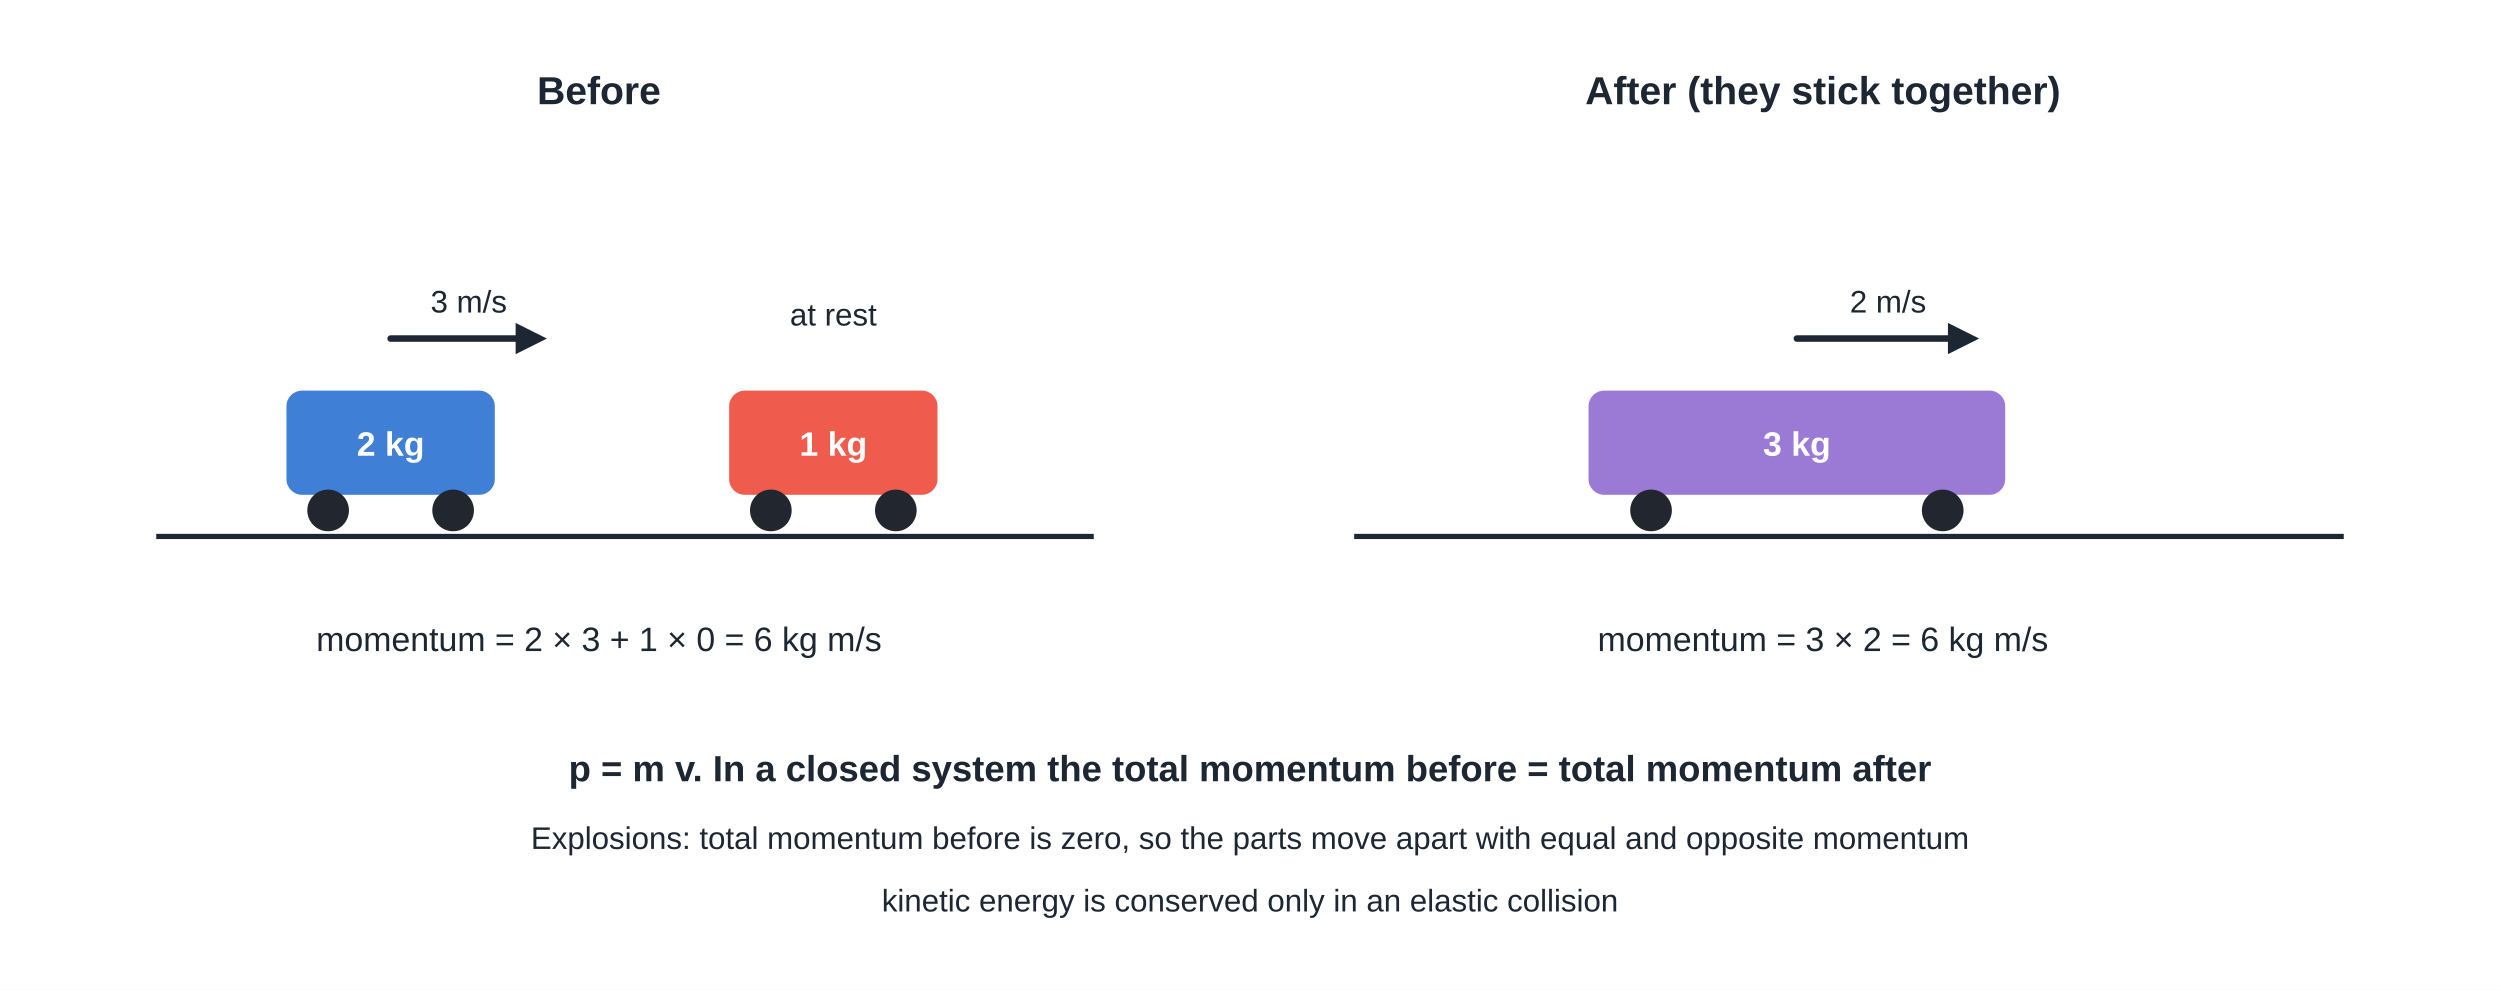
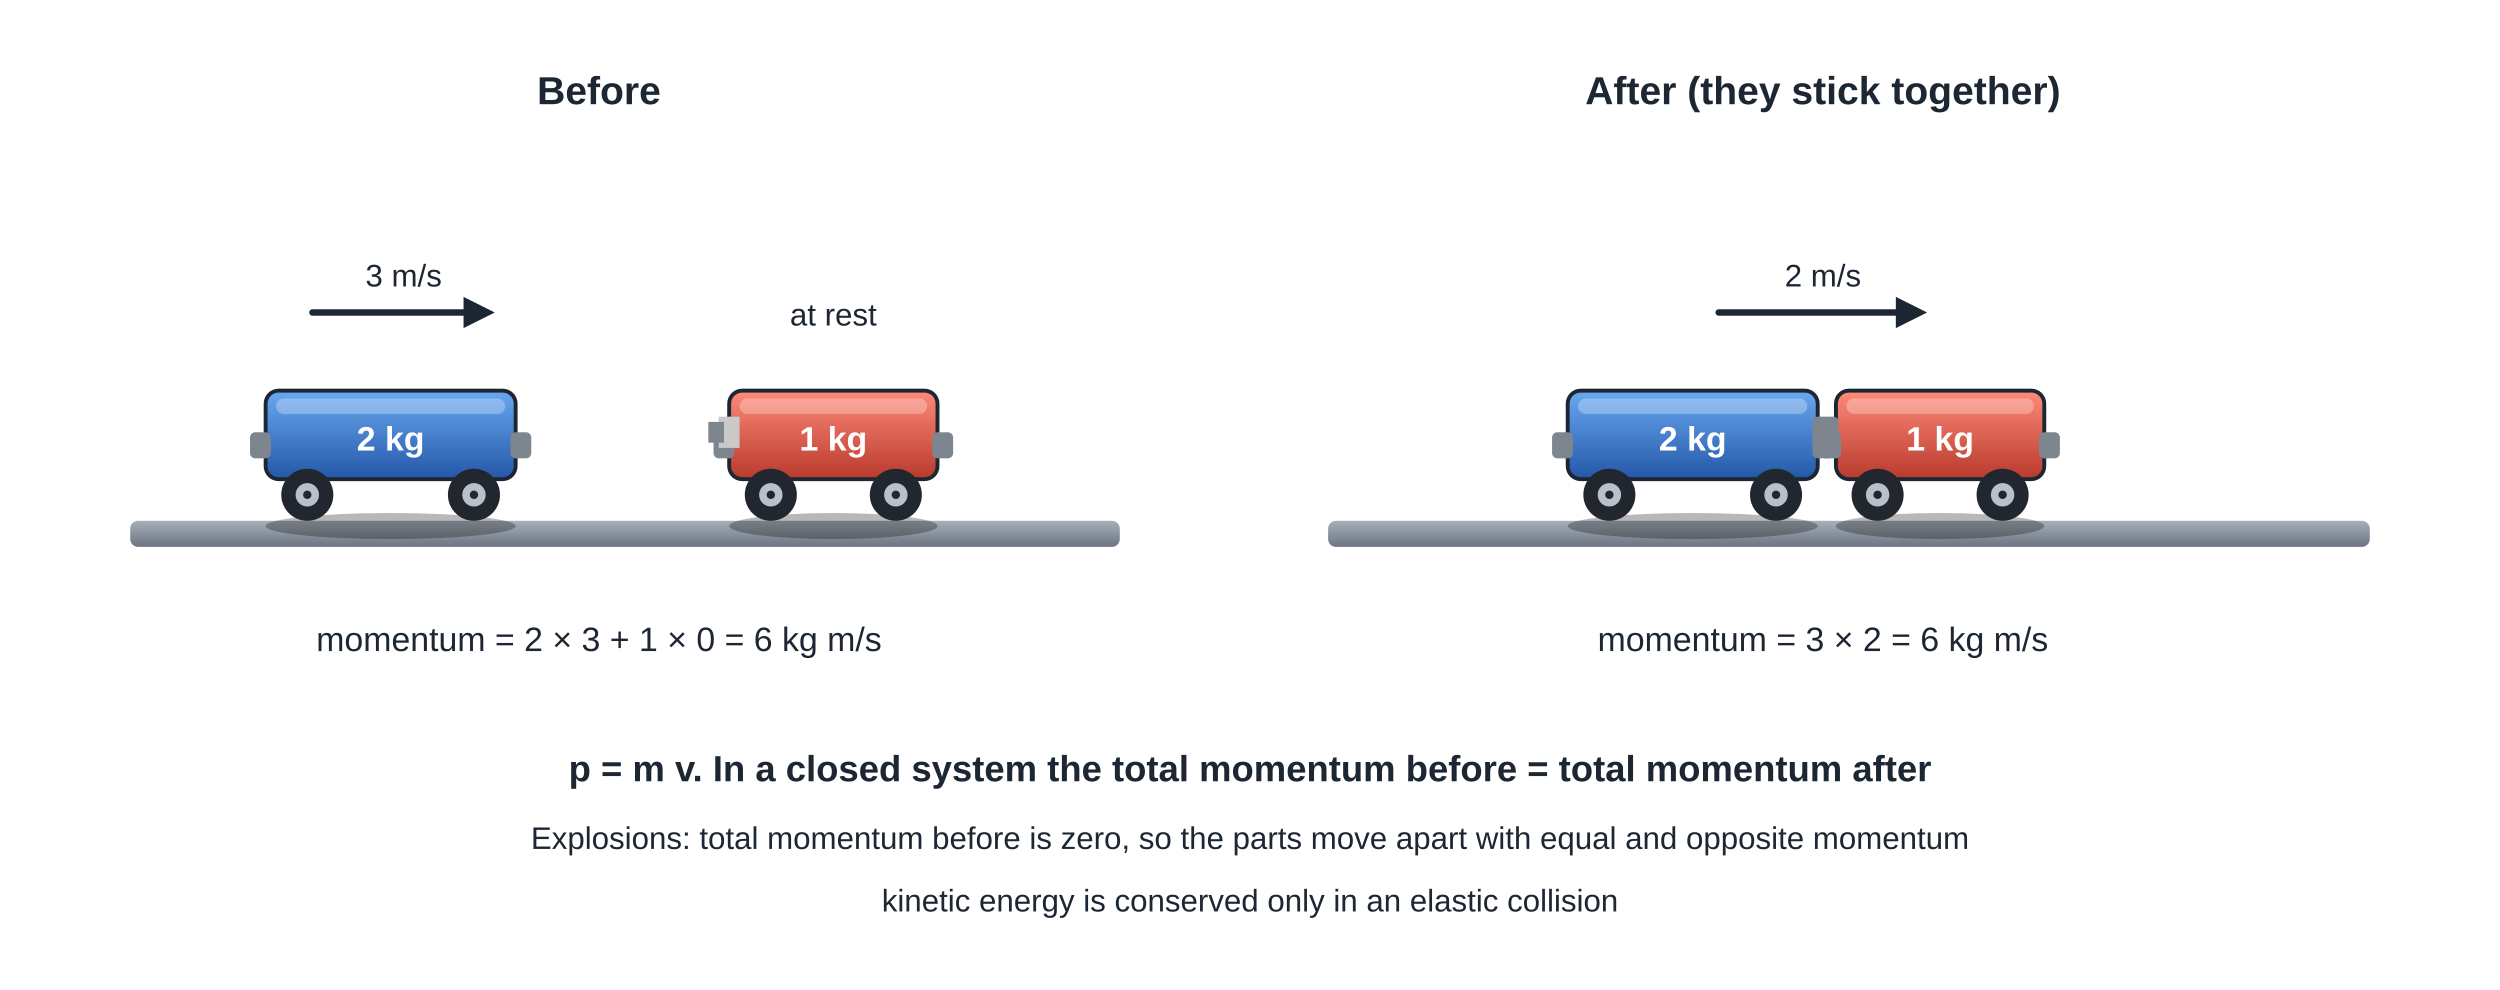
<svg xmlns="http://www.w3.org/2000/svg" viewBox="0 0 960 380" role="img" aria-label="Conservation of momentum when two trolleys collide and stick together" width="960" height="380" font-family="Arial, Helvetica, sans-serif" color="#1d2733">
  <rect x="0" y="0" width="960" height="380" fill="#ffffff" />
  <defs />
+   <defs>
+     <linearGradient id="sgco15fl" x1="0" y1="0" x2="0" y2="1">
+       <stop offset="0" stop-color="#a6b0bb" />
+       <stop offset="1" stop-color="#6b7480" />
+     </linearGradient>
+   </defs>
  <text x="230.0" y="40.0" font-size="15" text-anchor="middle" class="sf-lab" fill="#1d2733" font-weight="700">Before</text>
  <text x="700.0" y="40.0" font-size="15" text-anchor="middle" class="sf-lab" fill="#1d2733" font-weight="700">After (they stick together)</text>
-   <rect x="110" y="150" width="80" height="40" rx="6" fill="#3f7fd6" />
-   <circle cx="126" cy="196" r="8" fill="#22262e" />
-   <circle cx="174" cy="196" r="8" fill="#22262e" />
-   <text x="150.0" y="175.0" font-size="13" text-anchor="middle" class="sf-lab" fill="#1d2733" font-weight="700" style="fill:#fff">2 kg</text>
-   <path d="M150.0 130.0L198.0 130.0" stroke="#1d2733" stroke-width="2.5" fill="none" stroke-linecap="round" />
-   <path d="M210.0 130.0L198.0 136.0L198.0 124.0Z" fill="#1d2733" />
-   <text x="180.0" y="120.0" font-size="12" text-anchor="middle" class="sf-lab" fill="#1d2733">3 m/s</text>
-   <rect x="280" y="150" width="80" height="40" rx="6" fill="#ef5b4c" />
-   <circle cx="296" cy="196" r="8" fill="#22262e" />
-   <circle cx="344" cy="196" r="8" fill="#22262e" />
-   <text x="320.0" y="175.0" font-size="13" text-anchor="middle" class="sf-lab" fill="#1d2733" font-weight="700" style="fill:#fff">1 kg</text>
+   <rect x="50" y="200" width="380" height="10" rx="3" fill="url(#sgco15fl)" />
+   <rect x="510" y="200" width="400" height="10" rx="3" fill="url(#sgco15fl)" />
+   <ellipse cx="150.0" cy="202.0" rx="48.0" ry="5.0" fill="#000" opacity="0.28" />
+   <defs>
+     <linearGradient id="sgco15a" x1="0" y1="0" x2="0" y2="1">
+       <stop offset="0" stop-color="#6aa8f0" />
+       <stop offset="1" stop-color="#2457a8" />
+     </linearGradient>
+   </defs>
+   <rect x="102.0" y="150" width="96" height="34" rx="5" fill="url(#sgco15a)" stroke="#1d2733" stroke-width="1.5" />
+   <rect x="106.0" y="153" width="88" height="6" rx="3" fill="#fff" opacity=".28" />
+   <rect x="96.0" y="166" width="8" height="10" rx="2" fill="#7d858f" />
+   <rect x="196.0" y="166" width="8" height="10" rx="2" fill="#7d858f" />
+   <circle cx="118.0" cy="190" r="10" fill="#22262e" />
+   <circle cx="118.0" cy="190" r="4.5" fill="#b8c0c8" />
+   <circle cx="118.0" cy="190" r="1.6" fill="#22262e" />
+   <circle cx="182.0" cy="190" r="10" fill="#22262e" />
+   <circle cx="182.0" cy="190" r="4.5" fill="#b8c0c8" />
+   <circle cx="182.0" cy="190" r="1.6" fill="#22262e" />
+   <text x="150.0" y="173.0" font-size="13" text-anchor="middle" class="sf-lab" fill="#1d2733" font-weight="700" style="fill:#fff">2 kg</text>
+   <path d="M120.0 120.0L178.0 120.0" stroke="#1d2733" stroke-width="2.5" fill="none" stroke-linecap="round" />
+   <path d="M190.0 120.0L178.0 126.0L178.0 114.0Z" fill="#1d2733" />
+   <text x="155.0" y="110.0" font-size="12" text-anchor="middle" class="sf-lab" fill="#1d2733">3 m/s</text>
+   <ellipse cx="320.0" cy="202.0" rx="40.0" ry="5.0" fill="#000" opacity="0.28" />
+   <defs>
+     <linearGradient id="sgco15b" x1="0" y1="0" x2="0" y2="1">
+       <stop offset="0" stop-color="#ff8a7a" />
+       <stop offset="1" stop-color="#b83a2c" />
+     </linearGradient>
+   </defs>
+   <rect x="280.0" y="150" width="80" height="34" rx="5" fill="url(#sgco15b)" stroke="#1d2733" stroke-width="1.5" />
+   <rect x="284.0" y="153" width="72" height="6" rx="3" fill="#fff" opacity=".28" />
+   <rect x="274.0" y="166" width="8" height="10" rx="2" fill="#7d858f" />
+   <rect x="358.0" y="166" width="8" height="10" rx="2" fill="#7d858f" />
+   <circle cx="296.0" cy="190" r="10" fill="#22262e" />
+   <circle cx="296.0" cy="190" r="4.5" fill="#b8c0c8" />
+   <circle cx="296.0" cy="190" r="1.6" fill="#22262e" />
+   <circle cx="344.0" cy="190" r="10" fill="#22262e" />
+   <circle cx="344.0" cy="190" r="4.5" fill="#b8c0c8" />
+   <circle cx="344.0" cy="190" r="1.6" fill="#22262e" />
+   <text x="320.0" y="173.0" font-size="13" text-anchor="middle" class="sf-lab" fill="#1d2733" font-weight="700" style="fill:#fff">1 kg</text>
  <text x="320.0" y="125.0" font-size="12" text-anchor="middle" class="sf-lab" fill="#1d2733">at rest</text>
-   <path d="M60 206H420M520 206H900" stroke="#1d2733" stroke-width="2" />
-   <rect x="610" y="150" width="160" height="40" rx="6" fill="#9b7ad6" />
-   <circle cx="634" cy="196" r="8" fill="#22262e" />
-   <circle cx="746" cy="196" r="8" fill="#22262e" />
-   <text x="690.0" y="175.0" font-size="13" text-anchor="middle" class="sf-lab" fill="#1d2733" font-weight="700" style="fill:#fff">3 kg</text>
-   <path d="M690.0 130.0L748.0 130.0" stroke="#1d2733" stroke-width="2.5" fill="none" stroke-linecap="round" />
-   <path d="M760.0 130.0L748.0 136.0L748.0 124.0Z" fill="#1d2733" />
-   <text x="725.0" y="120.0" font-size="12" text-anchor="middle" class="sf-lab" fill="#1d2733">2 m/s</text>
+   <rect x="276" y="160" width="8" height="12" fill="#c9c9c9" />
+   <path d="M278 162h-6v8h6" fill="#7d858f" />
+   <ellipse cx="650.0" cy="202.0" rx="48.0" ry="5.0" fill="#000" opacity="0.28" />
+   <defs>
+     <linearGradient id="sgco15c" x1="0" y1="0" x2="0" y2="1">
+       <stop offset="0" stop-color="#6aa8f0" />
+       <stop offset="1" stop-color="#2457a8" />
+     </linearGradient>
+   </defs>
+   <rect x="602.0" y="150" width="96" height="34" rx="5" fill="url(#sgco15c)" stroke="#1d2733" stroke-width="1.5" />
+   <rect x="606.0" y="153" width="88" height="6" rx="3" fill="#fff" opacity=".28" />
+   <rect x="596.0" y="166" width="8" height="10" rx="2" fill="#7d858f" />
+   <rect x="696.0" y="166" width="8" height="10" rx="2" fill="#7d858f" />
+   <circle cx="618.0" cy="190" r="10" fill="#22262e" />
+   <circle cx="618.0" cy="190" r="4.5" fill="#b8c0c8" />
+   <circle cx="618.0" cy="190" r="1.6" fill="#22262e" />
+   <circle cx="682.0" cy="190" r="10" fill="#22262e" />
+   <circle cx="682.0" cy="190" r="4.5" fill="#b8c0c8" />
+   <circle cx="682.0" cy="190" r="1.6" fill="#22262e" />
+   <text x="650.0" y="173.0" font-size="13" text-anchor="middle" class="sf-lab" fill="#1d2733" font-weight="700" style="fill:#fff">2 kg</text>
+   <ellipse cx="745.0" cy="202.0" rx="40.0" ry="5.0" fill="#000" opacity="0.28" />
+   <defs>
+     <linearGradient id="sgco15d" x1="0" y1="0" x2="0" y2="1">
+       <stop offset="0" stop-color="#ff8a7a" />
+       <stop offset="1" stop-color="#b83a2c" />
+     </linearGradient>
+   </defs>
+   <rect x="705.0" y="150" width="80" height="34" rx="5" fill="url(#sgco15d)" stroke="#1d2733" stroke-width="1.5" />
+   <rect x="709.0" y="153" width="72" height="6" rx="3" fill="#fff" opacity=".28" />
+   <rect x="699.0" y="166" width="8" height="10" rx="2" fill="#7d858f" />
+   <rect x="783.0" y="166" width="8" height="10" rx="2" fill="#7d858f" />
+   <circle cx="721.0" cy="190" r="10" fill="#22262e" />
+   <circle cx="721.0" cy="190" r="4.5" fill="#b8c0c8" />
+   <circle cx="721.0" cy="190" r="1.6" fill="#22262e" />
+   <circle cx="769.0" cy="190" r="10" fill="#22262e" />
+   <circle cx="769.0" cy="190" r="4.5" fill="#b8c0c8" />
+   <circle cx="769.0" cy="190" r="1.6" fill="#22262e" />
+   <text x="745.0" y="173.0" font-size="13" text-anchor="middle" class="sf-lab" fill="#1d2733" font-weight="700" style="fill:#fff">1 kg</text>
+   <rect x="696" y="160" width="10" height="12" rx="2" fill="#7d858f" />
+   <path d="M660.0 120.0L728.0 120.0" stroke="#1d2733" stroke-width="2.5" fill="none" stroke-linecap="round" />
+   <path d="M740.0 120.0L728.0 126.0L728.0 114.0Z" fill="#1d2733" />
+   <text x="700.0" y="110.0" font-size="12" text-anchor="middle" class="sf-lab" fill="#1d2733">2 m/s</text>
  <text x="230.0" y="250.0" font-size="13" text-anchor="middle" class="sf-lab" fill="#1d2733">momentum = 2 × 3 + 1 × 0 = 6 kg m/s</text>
  <text x="700.0" y="250.0" font-size="13" text-anchor="middle" class="sf-lab" fill="#1d2733">momentum = 3 × 2 = 6 kg m/s</text>
  <text x="480.0" y="300.0" font-size="14" text-anchor="middle" class="sf-lab" fill="#1d2733" font-weight="700">p = m v.  In a closed system the total momentum before = total momentum after</text>
  <text x="480.0" y="326.0" font-size="12" text-anchor="middle" class="sf-lab" fill="#1d2733">Explosions: total momentum before is zero, so the parts move apart with equal and opposite momentum</text>
  <text x="480.0" y="350.0" font-size="12" text-anchor="middle" class="sf-lab" fill="#1d2733">kinetic energy is conserved only in an elastic collision</text>
</svg>
